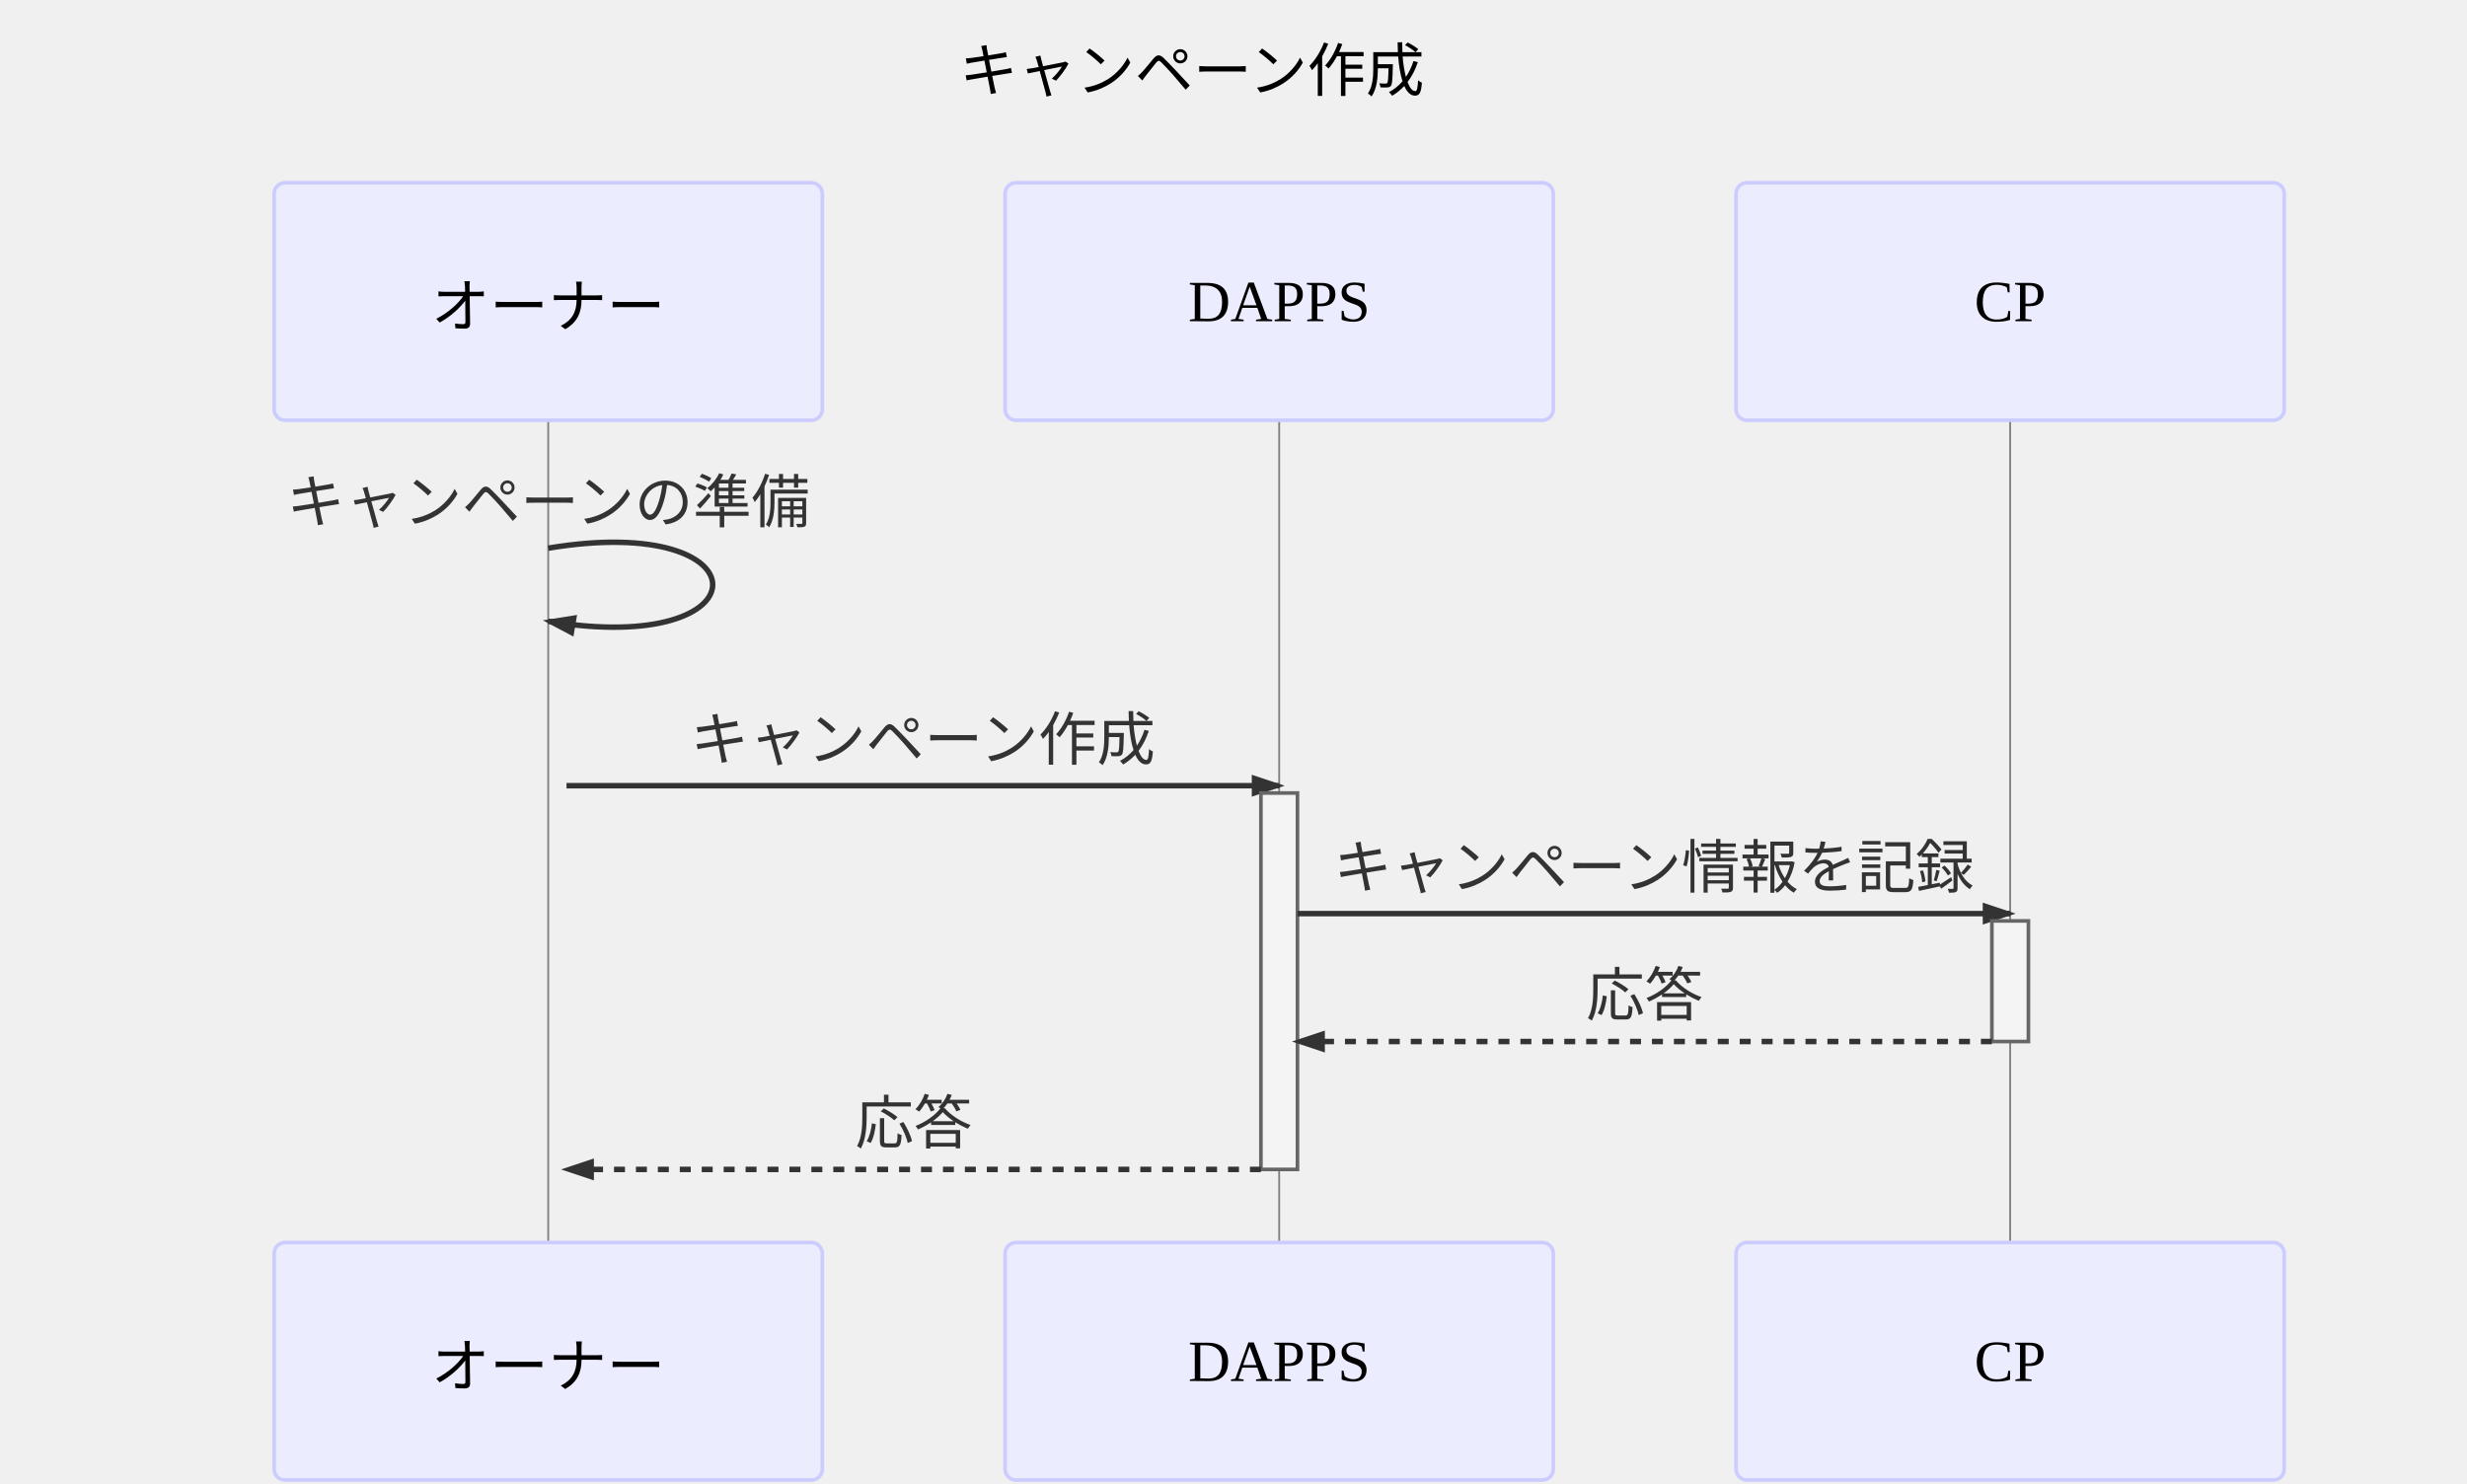
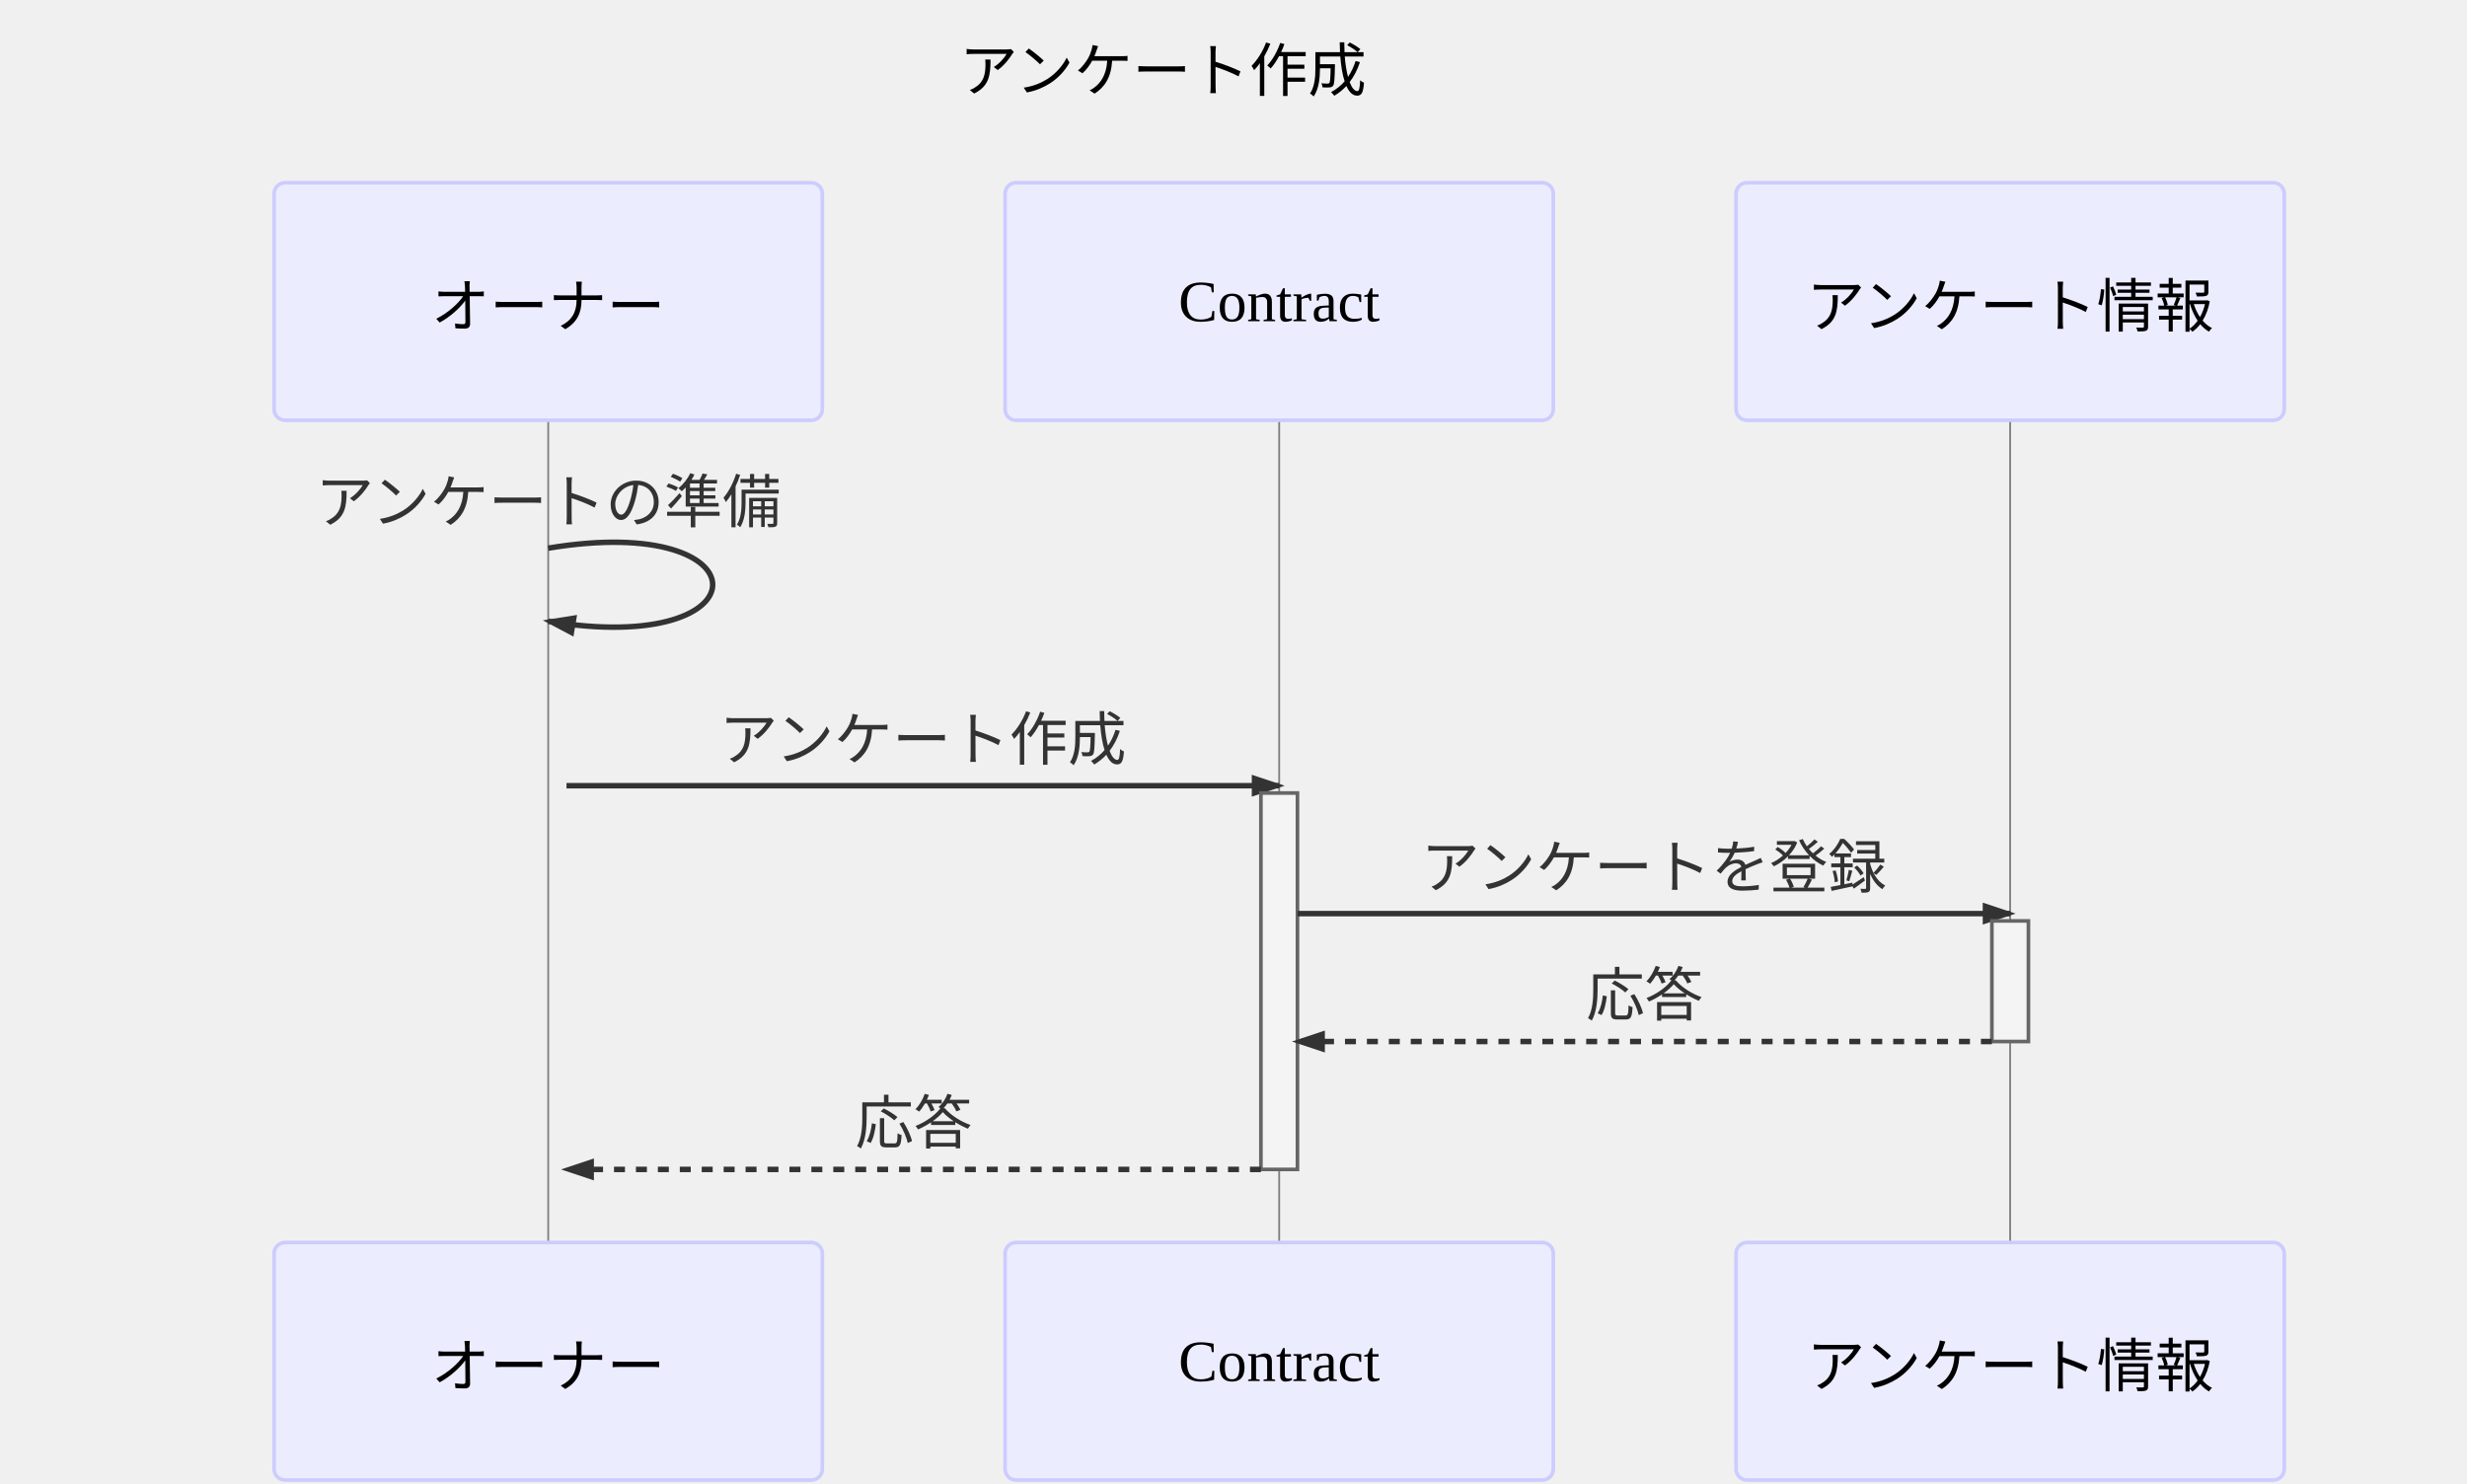
- <svg xmlns="http://www.w3.org/2000/svg" id="mermaid-1548820557764" width="100%" height="100%" style="max-width:675px;" viewBox="-75 -50 675 406">
-   <style>#mermaid-1548820557764 .label{font-family:trebuchet ms,verdana,arial;color:#333}#mermaid-1548820557764 .node circle,#mermaid-1548820557764 .node ellipse,#mermaid-1548820557764 .node polygon,#mermaid-1548820557764 .node rect{fill:#ececff;stroke:#9370db;stroke-width:1px}#mermaid-1548820557764 .node.clickable{cursor:pointer}#mermaid-1548820557764 .arrowheadPath{fill:#333}#mermaid-1548820557764 .edgePath .path{stroke:#333;stroke-width:1.5px}#mermaid-1548820557764 .edgeLabel{background-color:#e8e8e8}#mermaid-1548820557764 .cluster rect{fill:#ffffde!important;stroke:#aa3!important;stroke-width:1px!important}#mermaid-1548820557764 .cluster text{fill:#333}#mermaid-1548820557764 div.mermaidTooltip{position:absolute;text-align:center;max-width:200px;padding:2px;font-family:trebuchet ms,verdana,arial;font-size:12px;background:#ffffde;border:1px solid #aa3;border-radius:2px;pointer-events:none;z-index:100}#mermaid-1548820557764 .actor{stroke:#ccf;fill:#ececff}#mermaid-1548820557764 text.actor{fill:#000;stroke:none}#mermaid-1548820557764 .actor-line{stroke:grey}#mermaid-1548820557764 .messageLine0{marker-end:"url(#arrowhead)"}#mermaid-1548820557764 .messageLine0,#mermaid-1548820557764 .messageLine1{stroke-width:1.5;stroke-dasharray:"2 2";stroke:#333}#mermaid-1548820557764 #arrowhead{fill:#333}#mermaid-1548820557764 #crosshead path{fill:#333!important;stroke:#333!important}#mermaid-1548820557764 .messageText{fill:#333;stroke:none}#mermaid-1548820557764 .labelBox{stroke:#ccf;fill:#ececff}#mermaid-1548820557764 .labelText,#mermaid-1548820557764 .loopText{fill:#000;stroke:none}#mermaid-1548820557764 .loopLine{stroke-width:2;stroke-dasharray:"2 2";marker-end:"url(#arrowhead)";stroke:#ccf}#mermaid-1548820557764 .note{stroke:#aa3;fill:#fff5ad}#mermaid-1548820557764 .noteText{fill:#000;stroke:none;font-family:trebuchet ms,verdana,arial;font-size:14px}#mermaid-1548820557764 .section{stroke:none;opacity:.2}#mermaid-1548820557764 .section0{fill:rgba(102,102,255,.49)}#mermaid-1548820557764 .section2{fill:#fff400}#mermaid-1548820557764 .section1,#mermaid-1548820557764 .section3{fill:#fff;opacity:.2}#mermaid-1548820557764 .sectionTitle0,#mermaid-1548820557764 .sectionTitle1,#mermaid-1548820557764 .sectionTitle2,#mermaid-1548820557764 .sectionTitle3{fill:#333}#mermaid-1548820557764 .sectionTitle{text-anchor:start;font-size:11px;text-height:14px}#mermaid-1548820557764 .grid .tick{stroke:#d3d3d3;opacity:.3;shape-rendering:crispEdges}#mermaid-1548820557764 .grid path{stroke-width:0}#mermaid-1548820557764 .today{fill:none;stroke:red;stroke-width:2px}#mermaid-1548820557764 .task{stroke-width:2}#mermaid-1548820557764 .taskText{text-anchor:middle;font-size:11px}#mermaid-1548820557764 .taskTextOutsideRight{fill:#000;text-anchor:start;font-size:11px}#mermaid-1548820557764 .taskTextOutsideLeft{fill:#000;text-anchor:end;font-size:11px}#mermaid-1548820557764 .taskText0,#mermaid-1548820557764 .taskText1,#mermaid-1548820557764 .taskText2,#mermaid-1548820557764 .taskText3{fill:#fff}#mermaid-1548820557764 .task0,#mermaid-1548820557764 .task1,#mermaid-1548820557764 .task2,#mermaid-1548820557764 .task3{fill:#8a90dd;stroke:#534fbc}#mermaid-1548820557764 .taskTextOutside0,#mermaid-1548820557764 .taskTextOutside1,#mermaid-1548820557764 .taskTextOutside2,#mermaid-1548820557764 .taskTextOutside3{fill:#000}#mermaid-1548820557764 .active0,#mermaid-1548820557764 .active1,#mermaid-1548820557764 .active2,#mermaid-1548820557764 .active3{fill:#bfc7ff;stroke:#534fbc}#mermaid-1548820557764 .activeText0,#mermaid-1548820557764 .activeText1,#mermaid-1548820557764 .activeText2,#mermaid-1548820557764 .activeText3{fill:#000!important}#mermaid-1548820557764 .done0,#mermaid-1548820557764 .done1,#mermaid-1548820557764 .done2,#mermaid-1548820557764 .done3{stroke:grey;fill:#d3d3d3;stroke-width:2}#mermaid-1548820557764 .doneText0,#mermaid-1548820557764 .doneText1,#mermaid-1548820557764 .doneText2,#mermaid-1548820557764 .doneText3{fill:#000!important}#mermaid-1548820557764 .crit0,#mermaid-1548820557764 .crit1,#mermaid-1548820557764 .crit2,#mermaid-1548820557764 .crit3{stroke:#f88;fill:red;stroke-width:2}#mermaid-1548820557764 .activeCrit0,#mermaid-1548820557764 .activeCrit1,#mermaid-1548820557764 .activeCrit2,#mermaid-1548820557764 .activeCrit3{stroke:#f88;fill:#bfc7ff;stroke-width:2}#mermaid-1548820557764 .doneCrit0,#mermaid-1548820557764 .doneCrit1,#mermaid-1548820557764 .doneCrit2,#mermaid-1548820557764 .doneCrit3{stroke:#f88;fill:#d3d3d3;stroke-width:2;cursor:pointer;shape-rendering:crispEdges}#mermaid-1548820557764 .activeCritText0,#mermaid-1548820557764 .activeCritText1,#mermaid-1548820557764 .activeCritText2,#mermaid-1548820557764 .activeCritText3,#mermaid-1548820557764 .doneCritText0,#mermaid-1548820557764 .doneCritText1,#mermaid-1548820557764 .doneCritText2,#mermaid-1548820557764 .doneCritText3{fill:#000!important}#mermaid-1548820557764 .titleText{text-anchor:middle;font-size:18px;fill:#000}#mermaid-1548820557764 g.classGroup text{fill:#9370db;stroke:none;font-family:trebuchet ms,verdana,arial;font-size:10px}#mermaid-1548820557764 g.classGroup rect{fill:#ececff;stroke:#9370db}#mermaid-1548820557764 g.classGroup line{stroke:#9370db;stroke-width:1}#mermaid-1548820557764 .classLabel .box{stroke:none;stroke-width:0;fill:#ececff;opacity:.5}#mermaid-1548820557764 .classLabel .label{fill:#9370db;font-size:10px}#mermaid-1548820557764 .relation{stroke:#9370db;stroke-width:1;fill:none}#mermaid-1548820557764 #compositionEnd,#mermaid-1548820557764 #compositionStart{fill:#9370db;stroke:#9370db;stroke-width:1}#mermaid-1548820557764 #aggregationEnd,#mermaid-1548820557764 #aggregationStart{fill:#ececff;stroke:#9370db;stroke-width:1}#mermaid-1548820557764 #dependencyEnd,#mermaid-1548820557764 #dependencyStart,#mermaid-1548820557764 #extensionEnd,#mermaid-1548820557764 #extensionStart{fill:#9370db;stroke:#9370db;stroke-width:1}#mermaid-1548820557764 .branch-label,#mermaid-1548820557764 .commit-id,#mermaid-1548820557764 .commit-msg{fill:#d3d3d3;color:#d3d3d3}</style>
-   <style>#mermaid-1548820557764 {
+ <svg xmlns="http://www.w3.org/2000/svg" id="mermaid-1554950589056" width="100%" height="100%" style="max-width:675px;" viewBox="-75 -50 675 406">
+   <style>#mermaid-1554950589056 .label{font-family:trebuchet ms,verdana,arial;color:#333}#mermaid-1554950589056 .node circle,#mermaid-1554950589056 .node ellipse,#mermaid-1554950589056 .node polygon,#mermaid-1554950589056 .node rect{fill:#ececff;stroke:#9370db;stroke-width:1px}#mermaid-1554950589056 .node.clickable{cursor:pointer}#mermaid-1554950589056 .arrowheadPath{fill:#333}#mermaid-1554950589056 .edgePath .path{stroke:#333;stroke-width:1.5px}#mermaid-1554950589056 .edgeLabel{background-color:#e8e8e8}#mermaid-1554950589056 .cluster rect{fill:#ffffde!important;stroke:#aa3!important;stroke-width:1px!important}#mermaid-1554950589056 .cluster text{fill:#333}#mermaid-1554950589056 div.mermaidTooltip{position:absolute;text-align:center;max-width:200px;padding:2px;font-family:trebuchet ms,verdana,arial;font-size:12px;background:#ffffde;border:1px solid #aa3;border-radius:2px;pointer-events:none;z-index:100}#mermaid-1554950589056 .actor{stroke:#ccf;fill:#ececff}#mermaid-1554950589056 text.actor{fill:#000;stroke:none}#mermaid-1554950589056 .actor-line{stroke:grey}#mermaid-1554950589056 .messageLine0{marker-end:"url(#arrowhead)"}#mermaid-1554950589056 .messageLine0,#mermaid-1554950589056 .messageLine1{stroke-width:1.5;stroke-dasharray:"2 2";stroke:#333}#mermaid-1554950589056 #arrowhead{fill:#333}#mermaid-1554950589056 #crosshead path{fill:#333!important;stroke:#333!important}#mermaid-1554950589056 .messageText{fill:#333;stroke:none}#mermaid-1554950589056 .labelBox{stroke:#ccf;fill:#ececff}#mermaid-1554950589056 .labelText,#mermaid-1554950589056 .loopText{fill:#000;stroke:none}#mermaid-1554950589056 .loopLine{stroke-width:2;stroke-dasharray:"2 2";marker-end:"url(#arrowhead)";stroke:#ccf}#mermaid-1554950589056 .note{stroke:#aa3;fill:#fff5ad}#mermaid-1554950589056 .noteText{fill:#000;stroke:none;font-family:trebuchet ms,verdana,arial;font-size:14px}#mermaid-1554950589056 .section{stroke:none;opacity:.2}#mermaid-1554950589056 .section0{fill:rgba(102,102,255,.49)}#mermaid-1554950589056 .section2{fill:#fff400}#mermaid-1554950589056 .section1,#mermaid-1554950589056 .section3{fill:#fff;opacity:.2}#mermaid-1554950589056 .sectionTitle0,#mermaid-1554950589056 .sectionTitle1,#mermaid-1554950589056 .sectionTitle2,#mermaid-1554950589056 .sectionTitle3{fill:#333}#mermaid-1554950589056 .sectionTitle{text-anchor:start;font-size:11px;text-height:14px}#mermaid-1554950589056 .grid .tick{stroke:#d3d3d3;opacity:.3;shape-rendering:crispEdges}#mermaid-1554950589056 .grid path{stroke-width:0}#mermaid-1554950589056 .today{fill:none;stroke:red;stroke-width:2px}#mermaid-1554950589056 .task{stroke-width:2}#mermaid-1554950589056 .taskText{text-anchor:middle;font-size:11px}#mermaid-1554950589056 .taskTextOutsideRight{fill:#000;text-anchor:start;font-size:11px}#mermaid-1554950589056 .taskTextOutsideLeft{fill:#000;text-anchor:end;font-size:11px}#mermaid-1554950589056 .taskText0,#mermaid-1554950589056 .taskText1,#mermaid-1554950589056 .taskText2,#mermaid-1554950589056 .taskText3{fill:#fff}#mermaid-1554950589056 .task0,#mermaid-1554950589056 .task1,#mermaid-1554950589056 .task2,#mermaid-1554950589056 .task3{fill:#8a90dd;stroke:#534fbc}#mermaid-1554950589056 .taskTextOutside0,#mermaid-1554950589056 .taskTextOutside1,#mermaid-1554950589056 .taskTextOutside2,#mermaid-1554950589056 .taskTextOutside3{fill:#000}#mermaid-1554950589056 .active0,#mermaid-1554950589056 .active1,#mermaid-1554950589056 .active2,#mermaid-1554950589056 .active3{fill:#bfc7ff;stroke:#534fbc}#mermaid-1554950589056 .activeText0,#mermaid-1554950589056 .activeText1,#mermaid-1554950589056 .activeText2,#mermaid-1554950589056 .activeText3{fill:#000!important}#mermaid-1554950589056 .done0,#mermaid-1554950589056 .done1,#mermaid-1554950589056 .done2,#mermaid-1554950589056 .done3{stroke:grey;fill:#d3d3d3;stroke-width:2}#mermaid-1554950589056 .doneText0,#mermaid-1554950589056 .doneText1,#mermaid-1554950589056 .doneText2,#mermaid-1554950589056 .doneText3{fill:#000!important}#mermaid-1554950589056 .crit0,#mermaid-1554950589056 .crit1,#mermaid-1554950589056 .crit2,#mermaid-1554950589056 .crit3{stroke:#f88;fill:red;stroke-width:2}#mermaid-1554950589056 .activeCrit0,#mermaid-1554950589056 .activeCrit1,#mermaid-1554950589056 .activeCrit2,#mermaid-1554950589056 .activeCrit3{stroke:#f88;fill:#bfc7ff;stroke-width:2}#mermaid-1554950589056 .doneCrit0,#mermaid-1554950589056 .doneCrit1,#mermaid-1554950589056 .doneCrit2,#mermaid-1554950589056 .doneCrit3{stroke:#f88;fill:#d3d3d3;stroke-width:2;cursor:pointer;shape-rendering:crispEdges}#mermaid-1554950589056 .activeCritText0,#mermaid-1554950589056 .activeCritText1,#mermaid-1554950589056 .activeCritText2,#mermaid-1554950589056 .activeCritText3,#mermaid-1554950589056 .doneCritText0,#mermaid-1554950589056 .doneCritText1,#mermaid-1554950589056 .doneCritText2,#mermaid-1554950589056 .doneCritText3{fill:#000!important}#mermaid-1554950589056 .titleText{text-anchor:middle;font-size:18px;fill:#000}#mermaid-1554950589056 g.classGroup text{fill:#9370db;stroke:none;font-family:trebuchet ms,verdana,arial;font-size:10px}#mermaid-1554950589056 g.classGroup rect{fill:#ececff;stroke:#9370db}#mermaid-1554950589056 g.classGroup line{stroke:#9370db;stroke-width:1}#mermaid-1554950589056 .classLabel .box{stroke:none;stroke-width:0;fill:#ececff;opacity:.5}#mermaid-1554950589056 .classLabel .label{fill:#9370db;font-size:10px}#mermaid-1554950589056 .relation{stroke:#9370db;stroke-width:1;fill:none}#mermaid-1554950589056 #compositionEnd,#mermaid-1554950589056 #compositionStart{fill:#9370db;stroke:#9370db;stroke-width:1}#mermaid-1554950589056 #aggregationEnd,#mermaid-1554950589056 #aggregationStart{fill:#ececff;stroke:#9370db;stroke-width:1}#mermaid-1554950589056 #dependencyEnd,#mermaid-1554950589056 #dependencyStart,#mermaid-1554950589056 #extensionEnd,#mermaid-1554950589056 #extensionStart{fill:#9370db;stroke:#9370db;stroke-width:1}#mermaid-1554950589056 .branch-label,#mermaid-1554950589056 .commit-id,#mermaid-1554950589056 .commit-msg{fill:#d3d3d3;color:#d3d3d3}</style>
+   <style>#mermaid-1554950589056 {
    color: rgb(0, 0, 0);
    font: normal normal 400 normal 16px / normal "Times New Roman";
  }</style>
  <g />
  <g>
    <line id="actor0" x1="75" y1="5" x2="75" y2="355" class="actor-line" stroke-width="0.5px" stroke="#999" />
    <rect x="0" y="0" fill="#eaeaea" stroke="#666" width="150" height="65" rx="3" ry="3" class="actor" />
    <text x="75" y="32.5" dominant-baseline="central" alignment-baseline="central" class="actor" style="text-anchor: middle;">
      <tspan x="75" dy="0">オーナー</tspan>
    </text>
  </g>
  <g>
    <line id="actor1" x1="275" y1="5" x2="275" y2="355" class="actor-line" stroke-width="0.5px" stroke="#999" />
    <rect x="200" y="0" fill="#eaeaea" stroke="#666" width="150" height="65" rx="3" ry="3" class="actor" />
    <text x="275" y="32.5" dominant-baseline="central" alignment-baseline="central" class="actor" style="text-anchor: middle;">
-       <tspan x="275" dy="0">DAPPS</tspan>
+       <tspan x="275" dy="0">Contract</tspan>
    </text>
  </g>
  <g>
    <line id="actor2" x1="475" y1="5" x2="475" y2="355" class="actor-line" stroke-width="0.5px" stroke="#999" />
    <rect x="400" y="0" fill="#eaeaea" stroke="#666" width="150" height="65" rx="3" ry="3" class="actor" />
    <text x="475" y="32.5" dominant-baseline="central" alignment-baseline="central" class="actor" style="text-anchor: middle;">
-       <tspan x="475" dy="0">CP</tspan>
+       <tspan x="475" dy="0">アンケート情報</tspan>
    </text>
  </g>
  <defs>
    <marker id="arrowhead" refX="5" refY="2" markerWidth="6" markerHeight="4" orient="auto">
      <path d="M 0,0 V 4 L6,2 Z" />
    </marker>
  </defs>
  <defs>
    <marker id="crosshead" markerWidth="15" markerHeight="8" orient="auto" refX="16" refY="4">
      <path fill="black" stroke="#000000" stroke-width="1px" d="M 9,2 V 6 L16,4 Z" style="stroke-dasharray: 0, 0;" />
      <path fill="none" stroke="#000000" stroke-width="1px" d="M 0,1 L 6,7 M 6,1 L 0,7" style="stroke-dasharray: 0, 0;" />
    </marker>
  </defs>
  <g>
-     <text x="75" y="93" class="messageText" style="text-anchor: middle;">キャンペーンの準備</text>
+     <text x="75" y="93" class="messageText" style="text-anchor: middle;">アンケートの準備</text>
    <path d="M 75,100 C 135,90 135,130 75,120" class="messageLine0" stroke-width="2" stroke="black" marker-end="url(#arrowhead)" style="fill: none;" />
  </g>
  <g />
  <g>
-     <text x="177.5" y="158" class="messageText" style="text-anchor: middle;">キャンペーン作成</text>
+     <text x="177.5" y="158" class="messageText" style="text-anchor: middle;">アンケート作成</text>
    <line x1="80" y1="165" x2="275" y2="165" class="messageLine0" stroke-width="2" stroke="black" marker-end="url(#arrowhead)" style="fill: none;" />
  </g>
  <g>
    <rect x="270" y="167" fill="#f4f4f4" stroke="#666" width="10" height="103" rx="0" ry="0" />
  </g>
  <g>
-     <text x="377.5" y="193" class="messageText" style="text-anchor: middle;">キャンペーン情報を記録</text>
+     <text x="377.5" y="193" class="messageText" style="text-anchor: middle;">アンケートを登録</text>
    <line x1="280" y1="200" x2="475" y2="200" class="messageLine0" stroke-width="2" stroke="black" marker-end="url(#arrowhead)" style="fill: none;" />
  </g>
  <g>
    <rect x="470" y="202" fill="#f4f4f4" stroke="#666" width="10" height="33" rx="0" ry="0" />
  </g>
  <g>
    <text x="375" y="228" class="messageText" style="text-anchor: middle;">応答</text>
    <line x1="470" y1="235" x2="280" y2="235" class="messageLine1" stroke-width="2" stroke="black" marker-end="url(#arrowhead)" style="stroke-dasharray: 3, 3; fill: none;" />
  </g>
  <g>
    <text x="175" y="263" class="messageText" style="text-anchor: middle;">応答</text>
    <line x1="270" y1="270" x2="80" y2="270" class="messageLine1" stroke-width="2" stroke="black" marker-end="url(#arrowhead)" style="stroke-dasharray: 3, 3; fill: none;" />
  </g>
  <g>
    <rect x="0" y="290" fill="#eaeaea" stroke="#666" width="150" height="65" rx="3" ry="3" class="actor" />
    <text x="75" y="322.5" dominant-baseline="central" alignment-baseline="central" class="actor" style="text-anchor: middle;">
      <tspan x="75" dy="0">オーナー</tspan>
    </text>
  </g>
  <g>
    <rect x="200" y="290" fill="#eaeaea" stroke="#666" width="150" height="65" rx="3" ry="3" class="actor" />
    <text x="275" y="322.5" dominant-baseline="central" alignment-baseline="central" class="actor" style="text-anchor: middle;">
-       <tspan x="275" dy="0">DAPPS</tspan>
+       <tspan x="275" dy="0">Contract</tspan>
    </text>
  </g>
  <g>
    <rect x="400" y="290" fill="#eaeaea" stroke="#666" width="150" height="65" rx="3" ry="3" class="actor" />
    <text x="475" y="322.5" dominant-baseline="central" alignment-baseline="central" class="actor" style="text-anchor: middle;">
-       <tspan x="475" dy="0">CP</tspan>
+       <tspan x="475" dy="0">アンケート情報</tspan>
    </text>
  </g>
-   <text x="187.5" y="-25">キャンペーン作成</text>
+   <text x="187.5" y="-25">アンケート作成</text>
</svg>
